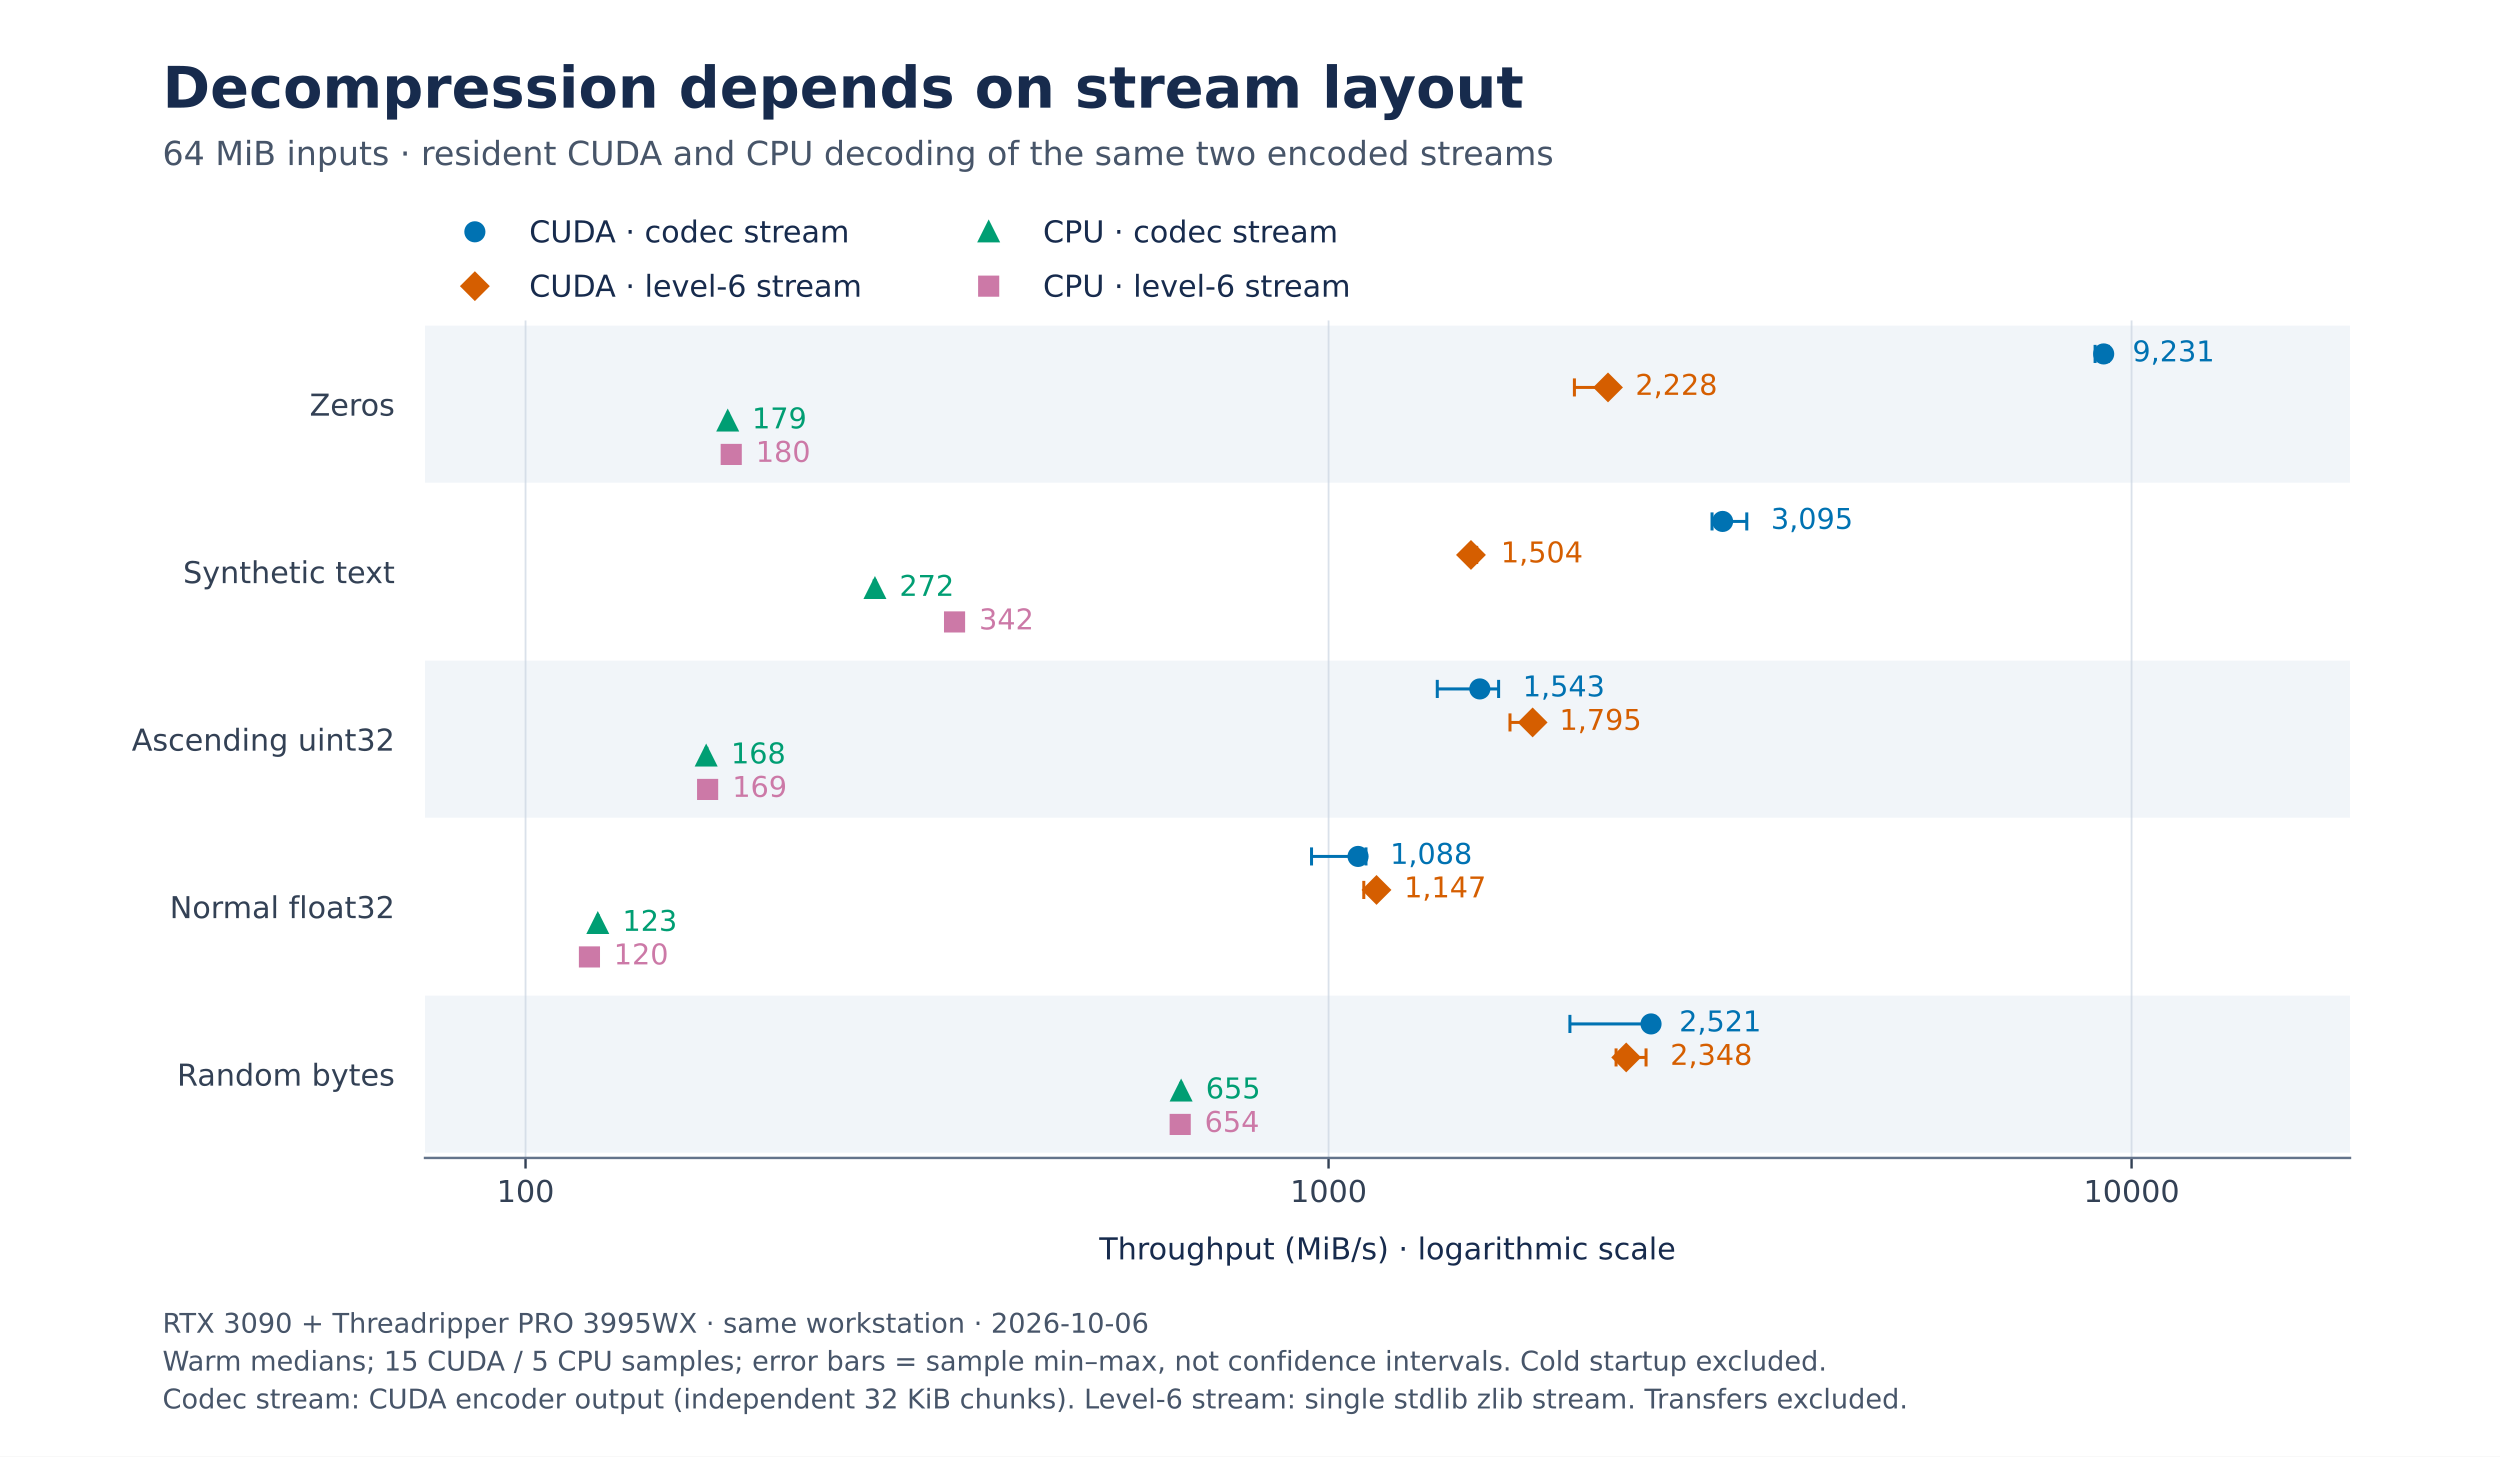
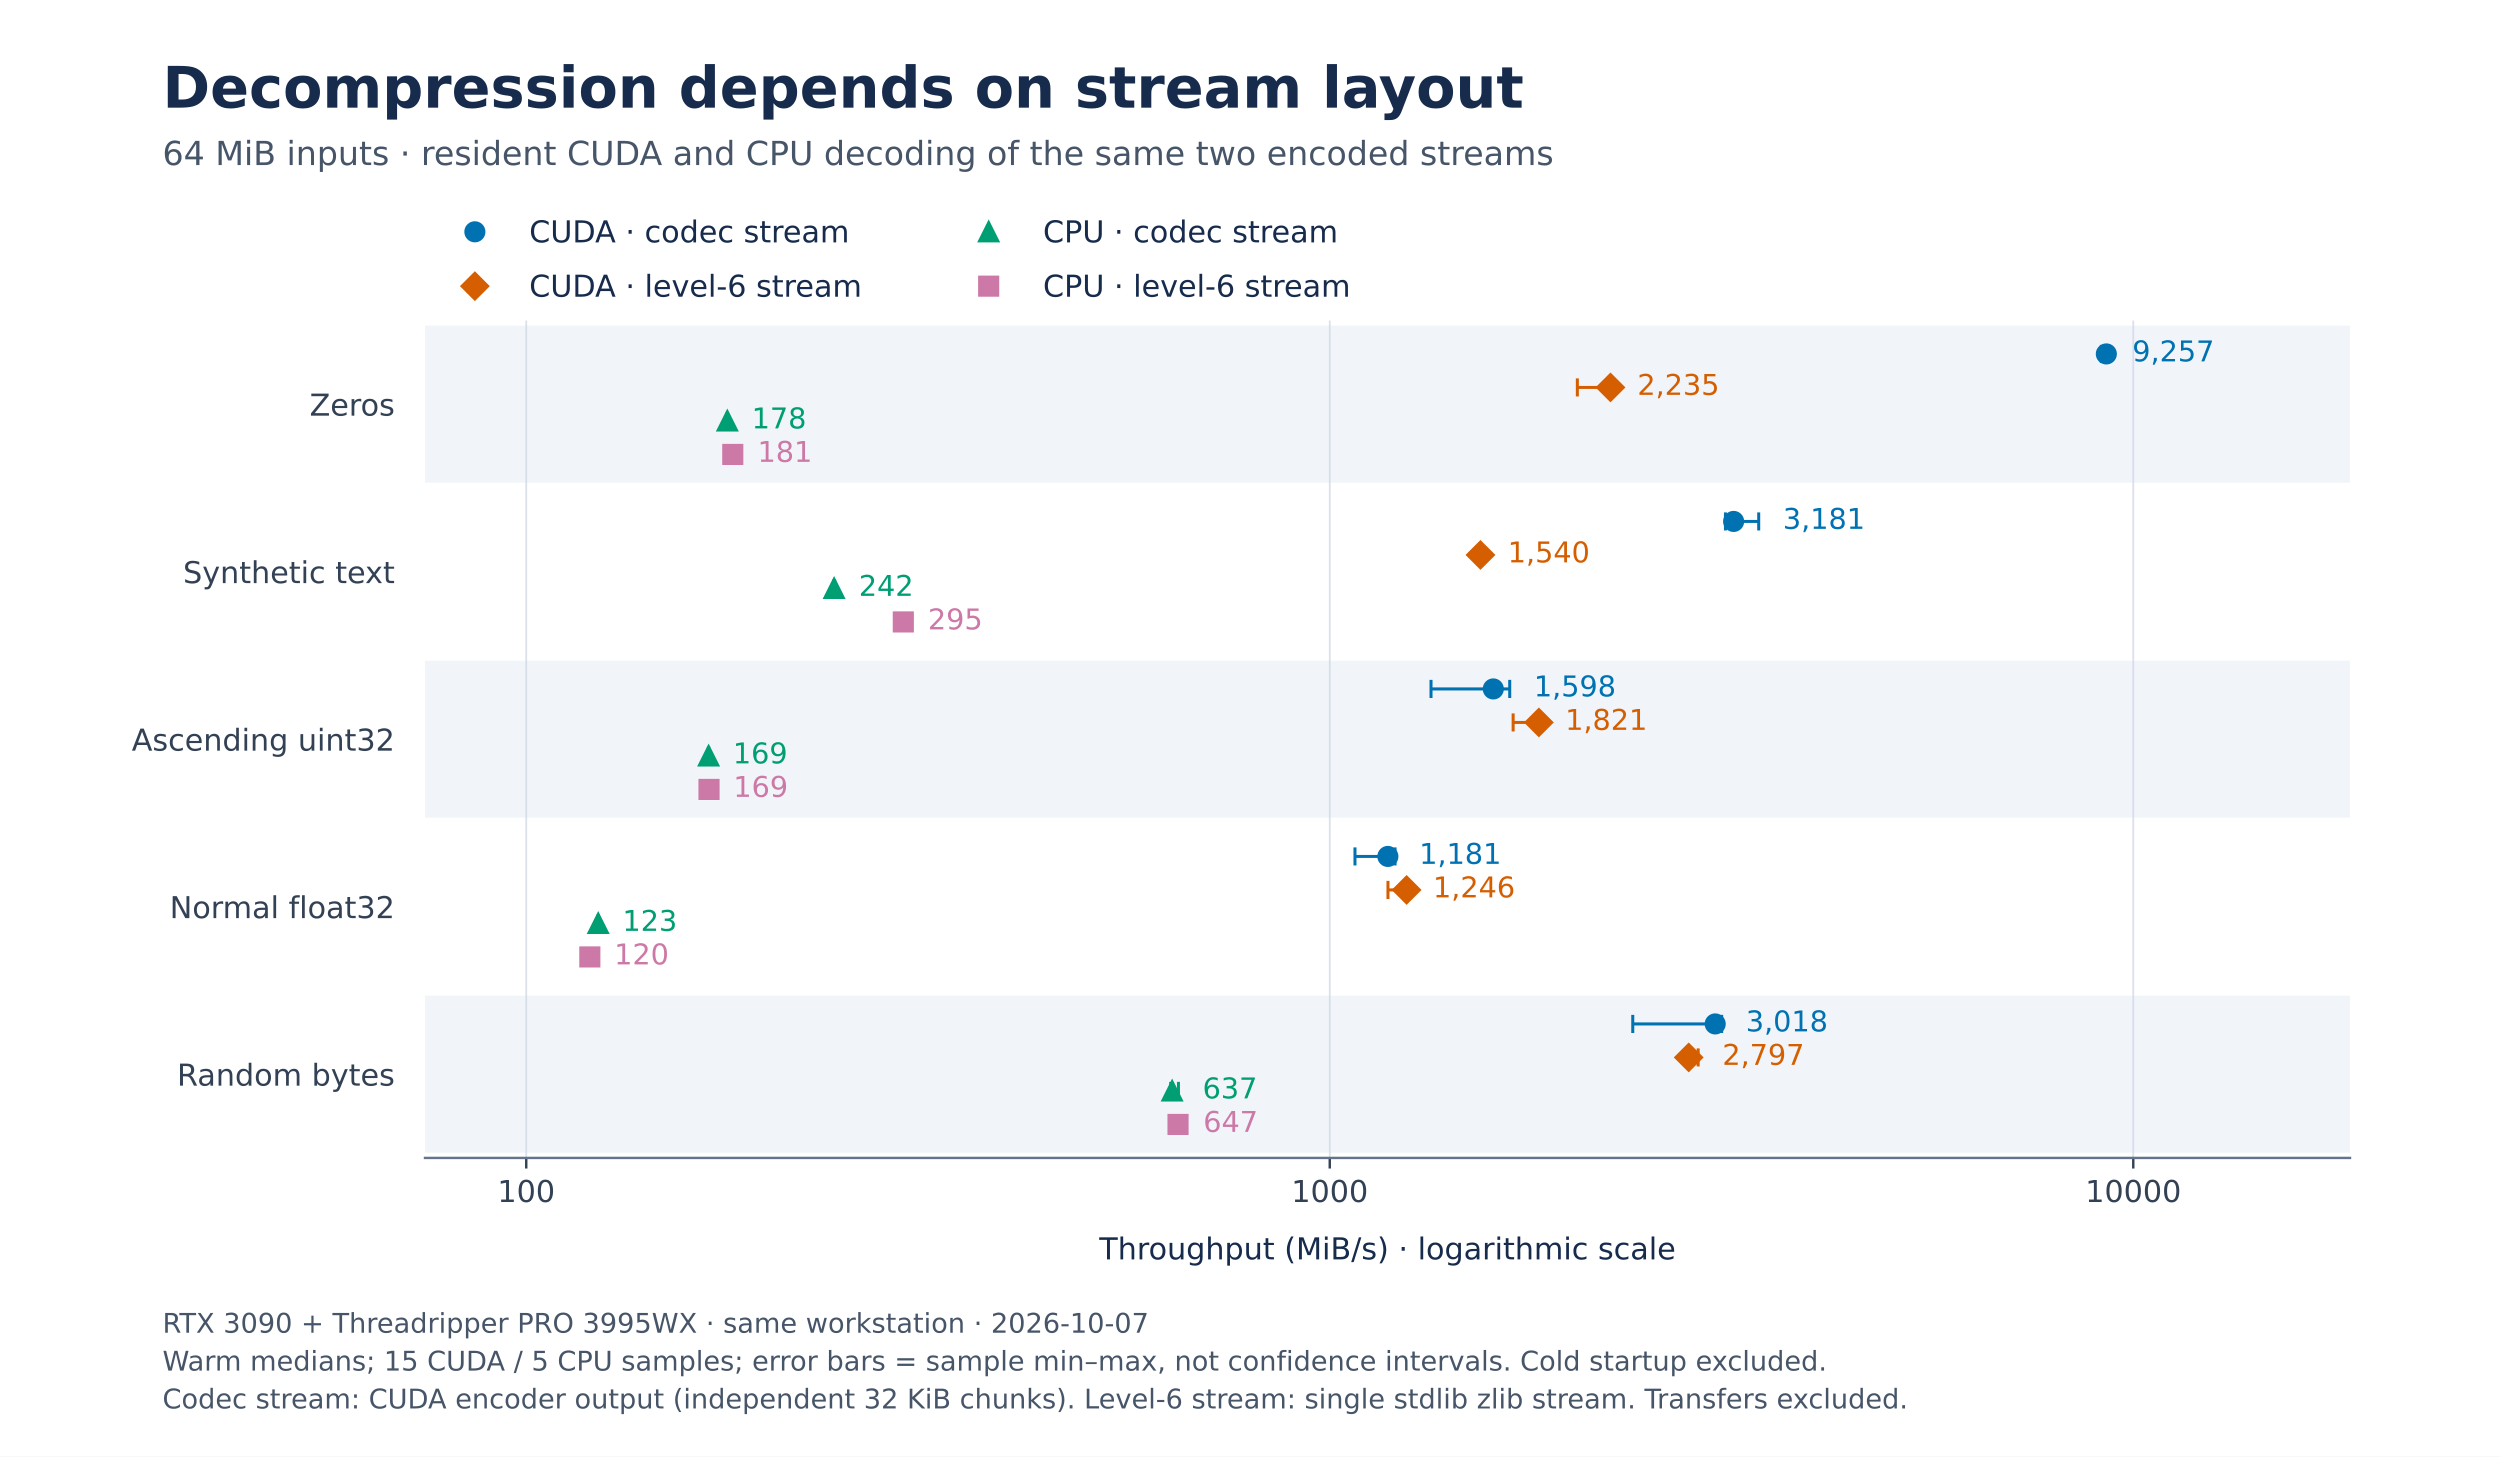
<svg xmlns="http://www.w3.org/2000/svg" xmlns:xlink="http://www.w3.org/1999/xlink" width="828pt" height="482.4pt" viewBox="0 0 828 482.4" version="1.1">
  <defs>
    <style type="text/css">*{stroke-linejoin: round; stroke-linecap: butt}</style>
  </defs>
  <g id="figure_1">
    <g id="patch_1">
      <path d="M 0 482.4 L 828 482.4 L 828 0 L 0 0 z " style="fill: #ffffff" />
    </g>
    <g id="axes_1">
      <g id="patch_2">
        <path d="M 140.76 383.508 L 778.32 383.508 L 778.32 106.128 L 140.76 106.128 z " style="fill: #ffffff" />
      </g>
      <g id="patch_3">
        <path d="M 140.76 108.347 L 778.32 108.347 L 778.32 159.385 L 140.76 159.385 z " clip-path="url(#p7696793b00)" style="fill: #f1f5f9; stroke: #f1f5f9; stroke-linejoin: miter" />
      </g>
      <g id="patch_4">
        <path d="M 140.76 219.299 L 778.32 219.299 L 778.32 270.337 L 140.76 270.337 z " clip-path="url(#p7696793b00)" style="fill: #f1f5f9; stroke: #f1f5f9; stroke-linejoin: miter" />
      </g>
      <g id="patch_5">
        <path d="M 140.76 330.251 L 778.32 330.251 L 778.32 381.289 L 140.76 381.289 z " clip-path="url(#p7696793b00)" style="fill: #f1f5f9; stroke: #f1f5f9; stroke-linejoin: miter" />
      </g>
      <g id="matplotlib.axis_1">
        <g id="xtick_1">
          <g id="line2d_1">
-             <path d="M 174.059 383.508 L 174.059 106.128 " clip-path="url(#p7696793b00)" style="fill: none; stroke: #cbd5e1; stroke-opacity: 0.7; stroke-width: 0.6; stroke-linecap: square" />
+             <path d="M 174.29 383.508 L 174.29 106.128 " clip-path="url(#p7696793b00)" style="fill: none; stroke: #cbd5e1; stroke-opacity: 0.7; stroke-width: 0.6; stroke-linecap: square" />
          </g>
          <g id="line2d_2">
            <defs>
              <path id="mdb11cd550d" d="M 0 0 L 0 3.5 " style="stroke: #334155; stroke-width: 0.8" />
            </defs>
            <g>
-               <use xlink:href="#mdb11cd550d" x="174.059" y="383.508" style="fill: #334155; stroke: #334155; stroke-width: 0.8" />
+               <use xlink:href="#mdb11cd550d" x="174.29" y="383.508" style="fill: #334155; stroke: #334155; stroke-width: 0.8" />
            </g>
          </g>
          <g id="text_1">
-             <text style="font-size: 10px; font-family: 'DejaVu Sans'; text-anchor: middle; fill: #334155" x="174.059" y="398.106" transform="rotate(-0 174.0594 398.1057)">100</text>
+             <text style="font-size: 10px; font-family: 'DejaVu Sans'; text-anchor: middle; fill: #334155" x="174.29" y="398.106" transform="rotate(-0 174.2905 398.1057)">100</text>
          </g>
        </g>
        <g id="xtick_2">
          <g id="line2d_3">
-             <path d="M 440.019 383.508 L 440.019 106.128 " clip-path="url(#p7696793b00)" style="fill: none; stroke: #cbd5e1; stroke-opacity: 0.7; stroke-width: 0.6; stroke-linecap: square" />
+             <path d="M 440.415 383.508 L 440.415 106.128 " clip-path="url(#p7696793b00)" style="fill: none; stroke: #cbd5e1; stroke-opacity: 0.7; stroke-width: 0.6; stroke-linecap: square" />
          </g>
          <g id="line2d_4">
            <g>
-               <use xlink:href="#mdb11cd550d" x="440.019" y="383.508" style="fill: #334155; stroke: #334155; stroke-width: 0.8" />
+               <use xlink:href="#mdb11cd550d" x="440.415" y="383.508" style="fill: #334155; stroke: #334155; stroke-width: 0.8" />
            </g>
          </g>
          <g id="text_2">
-             <text style="font-size: 10px; font-family: 'DejaVu Sans'; text-anchor: middle; fill: #334155" x="440.019" y="398.106" transform="rotate(-0 440.0189 398.1057)">1000</text>
+             <text style="font-size: 10px; font-family: 'DejaVu Sans'; text-anchor: middle; fill: #334155" x="440.415" y="398.106" transform="rotate(-0 440.4152 398.1057)">1000</text>
          </g>
        </g>
        <g id="xtick_3">
          <g id="line2d_5">
-             <path d="M 705.978 383.508 L 705.978 106.128 " clip-path="url(#p7696793b00)" style="fill: none; stroke: #cbd5e1; stroke-opacity: 0.7; stroke-width: 0.6; stroke-linecap: square" />
+             <path d="M 706.54 383.508 L 706.54 106.128 " clip-path="url(#p7696793b00)" style="fill: none; stroke: #cbd5e1; stroke-opacity: 0.7; stroke-width: 0.6; stroke-linecap: square" />
          </g>
          <g id="line2d_6">
            <g>
-               <use xlink:href="#mdb11cd550d" x="705.978" y="383.508" style="fill: #334155; stroke: #334155; stroke-width: 0.8" />
+               <use xlink:href="#mdb11cd550d" x="706.54" y="383.508" style="fill: #334155; stroke: #334155; stroke-width: 0.8" />
            </g>
          </g>
          <g id="text_3">
-             <text style="font-size: 10px; font-family: 'DejaVu Sans'; text-anchor: middle; fill: #334155" x="705.978" y="398.106" transform="rotate(-0 705.9784 398.1057)">10000</text>
+             <text style="font-size: 10px; font-family: 'DejaVu Sans'; text-anchor: middle; fill: #334155" x="706.54" y="398.106" transform="rotate(-0 706.5399 398.1057)">10000</text>
          </g>
        </g>
        <g id="text_4">
          <text style="font-size: 10px; font-family: 'DejaVu Sans'; text-anchor: middle; fill: #172b4d" x="459.54" y="417.106" transform="rotate(-0 459.54 417.1064)">Throughput (MiB/s) · logarithmic scale</text>
        </g>
      </g>
      <g id="matplotlib.axis_2">
        <g id="ytick_1">
          <g id="line2d_7" />
          <g id="text_5">
            <text style="font-size: 10px; font-family: 'DejaVu Sans'; text-anchor: end; fill: #334155" x="130.76" y="137.665" transform="rotate(-0 130.76 137.6648)">Zeros</text>
          </g>
        </g>
        <g id="ytick_2">
          <g id="line2d_8" />
          <g id="text_6">
            <text style="font-size: 10px; font-family: 'DejaVu Sans'; text-anchor: end; fill: #334155" x="130.76" y="193.141" transform="rotate(-0 130.76 193.1412)">Synthetic text</text>
          </g>
        </g>
        <g id="ytick_3">
          <g id="line2d_9" />
          <g id="text_7">
            <text style="font-size: 10px; font-family: 'DejaVu Sans'; text-anchor: end; fill: #334155" x="130.76" y="248.617" transform="rotate(-0 130.76 248.6172)">Ascending uint32</text>
          </g>
        </g>
        <g id="ytick_4">
          <g id="line2d_10" />
          <g id="text_8">
            <text style="font-size: 10px; font-family: 'DejaVu Sans'; text-anchor: end; fill: #334155" x="130.76" y="304.093" transform="rotate(-0 130.76 304.0932)">Normal float32</text>
          </g>
        </g>
        <g id="ytick_5">
          <g id="line2d_11" />
          <g id="text_9">
            <text style="font-size: 10px; font-family: 'DejaVu Sans'; text-anchor: end; fill: #334155" x="130.76" y="359.569" transform="rotate(-0 130.76 359.5692)">Random bytes</text>
          </g>
        </g>
      </g>
      <g id="patch_6">
        <path d="M 140.76 383.508 L 778.32 383.508 " style="fill: none; stroke: #64748b; stroke-width: 0.8; stroke-linejoin: miter; stroke-linecap: square" />
      </g>
      <g id="LineCollection_1">
-         <path d="M 693.895 117.223 L 698.258 117.223 " clip-path="url(#p7696793b00)" style="fill: none; stroke: #0072b2" />
+         <path d="M 695.964 117.223 L 698.208 117.223 " clip-path="url(#p7696793b00)" style="fill: none; stroke: #0072b2" />
      </g>
      <g id="line2d_12">
        <defs>
          <path id="m80cfbcdc09" d="M 0 3 L 0 -3 " style="stroke: #0072b2" />
        </defs>
        <g clip-path="url(#p7696793b00)">
-           <use xlink:href="#m80cfbcdc09" x="693.895" y="117.223" style="fill: #0072b2; stroke: #0072b2" />
+           <use xlink:href="#m80cfbcdc09" x="695.964" y="117.223" style="fill: #0072b2; stroke: #0072b2" />
        </g>
      </g>
      <g id="line2d_13">
        <g clip-path="url(#p7696793b00)">
-           <use xlink:href="#m80cfbcdc09" x="698.258" y="117.223" style="fill: #0072b2; stroke: #0072b2" />
+           <use xlink:href="#m80cfbcdc09" x="698.208" y="117.223" style="fill: #0072b2; stroke: #0072b2" />
        </g>
      </g>
      <g id="text_10">
-         <text style="font-size: 9.5px; font-family: 'DejaVu Sans'; text-anchor: start; fill: #0072b2" x="706.258" y="119.691" transform="rotate(-0 706.2582 119.691)">9,231</text>
+         <text style="font-size: 9.5px; font-family: 'DejaVu Sans'; text-anchor: start; fill: #0072b2" x="706.208" y="119.691" transform="rotate(-0 706.2085 119.691)">9,257</text>
      </g>
      <g id="LineCollection_2">
-         <path d="M 521.445 128.318 L 533.624 128.318 " clip-path="url(#p7696793b00)" style="fill: none; stroke: #d55e00" />
+         <path d="M 522.418 128.318 L 534.282 128.318 " clip-path="url(#p7696793b00)" style="fill: none; stroke: #d55e00" />
      </g>
      <g id="line2d_14">
        <defs>
          <path id="mbd5bac8d59" d="M 0 3 L 0 -3 " style="stroke: #d55e00" />
        </defs>
        <g clip-path="url(#p7696793b00)">
-           <use xlink:href="#mbd5bac8d59" x="521.445" y="128.318" style="fill: #d55e00; stroke: #d55e00" />
+           <use xlink:href="#mbd5bac8d59" x="522.418" y="128.318" style="fill: #d55e00; stroke: #d55e00" />
        </g>
      </g>
      <g id="line2d_15">
        <g clip-path="url(#p7696793b00)">
-           <use xlink:href="#mbd5bac8d59" x="533.624" y="128.318" style="fill: #d55e00; stroke: #d55e00" />
+           <use xlink:href="#mbd5bac8d59" x="534.282" y="128.318" style="fill: #d55e00; stroke: #d55e00" />
        </g>
      </g>
      <g id="text_11">
-         <text style="font-size: 9.5px; font-family: 'DejaVu Sans'; text-anchor: start; fill: #d55e00" x="541.624" y="130.786" transform="rotate(-0 541.6245 130.7862)">2,228</text>
+         <text style="font-size: 9.5px; font-family: 'DejaVu Sans'; text-anchor: start; fill: #d55e00" x="542.282" y="130.786" transform="rotate(-0 542.2821 130.7862)">2,235</text>
      </g>
      <g id="LineCollection_3">
-         <path d="M 240.971 139.414 L 241.075 139.414 " clip-path="url(#p7696793b00)" style="fill: none; stroke: #009e73" />
+         <path d="M 240.845 139.414 L 240.953 139.414 " clip-path="url(#p7696793b00)" style="fill: none; stroke: #009e73" />
      </g>
      <g id="line2d_16">
        <defs>
          <path id="md7ef5a2eea" d="M 0 3 L 0 -3 " style="stroke: #009e73" />
        </defs>
        <g clip-path="url(#p7696793b00)">
-           <use xlink:href="#md7ef5a2eea" x="240.971" y="139.414" style="fill: #009e73; stroke: #009e73" />
+           <use xlink:href="#md7ef5a2eea" x="240.845" y="139.414" style="fill: #009e73; stroke: #009e73" />
        </g>
      </g>
      <g id="line2d_17">
        <g clip-path="url(#p7696793b00)">
-           <use xlink:href="#md7ef5a2eea" x="241.075" y="139.414" style="fill: #009e73; stroke: #009e73" />
+           <use xlink:href="#md7ef5a2eea" x="240.953" y="139.414" style="fill: #009e73; stroke: #009e73" />
        </g>
      </g>
      <g id="text_12">
-         <text style="font-size: 9.5px; font-family: 'DejaVu Sans'; text-anchor: start; fill: #009e73" x="249.075" y="141.881" transform="rotate(-0 249.0749 141.8814)">179</text>
+         <text style="font-size: 9.5px; font-family: 'DejaVu Sans'; text-anchor: start; fill: #009e73" x="248.953" y="141.881" transform="rotate(-0 248.9529 141.8814)">178</text>
      </g>
      <g id="LineCollection_4">
-         <path d="M 242.048 150.509 L 242.33 150.509 " clip-path="url(#p7696793b00)" style="fill: none; stroke: #cc79a7" />
+         <path d="M 242.316 150.509 L 242.897 150.509 " clip-path="url(#p7696793b00)" style="fill: none; stroke: #cc79a7" />
      </g>
      <g id="line2d_18">
        <defs>
          <path id="me2fd30c0d4" d="M 0 3 L 0 -3 " style="stroke: #cc79a7" />
        </defs>
        <g clip-path="url(#p7696793b00)">
-           <use xlink:href="#me2fd30c0d4" x="242.048" y="150.509" style="fill: #cc79a7; stroke: #cc79a7" />
+           <use xlink:href="#me2fd30c0d4" x="242.316" y="150.509" style="fill: #cc79a7; stroke: #cc79a7" />
        </g>
      </g>
      <g id="line2d_19">
        <g clip-path="url(#p7696793b00)">
-           <use xlink:href="#me2fd30c0d4" x="242.33" y="150.509" style="fill: #cc79a7; stroke: #cc79a7" />
+           <use xlink:href="#me2fd30c0d4" x="242.897" y="150.509" style="fill: #cc79a7; stroke: #cc79a7" />
        </g>
      </g>
      <g id="text_13">
-         <text style="font-size: 9.5px; font-family: 'DejaVu Sans'; text-anchor: start; fill: #cc79a7" x="250.33" y="152.977" transform="rotate(-0 250.3302 152.9766)">180</text>
+         <text style="font-size: 9.5px; font-family: 'DejaVu Sans'; text-anchor: start; fill: #cc79a7" x="250.897" y="152.977" transform="rotate(-0 250.8974 152.9766)">181</text>
      </g>
      <g id="LineCollection_5">
-         <path d="M 567.027 172.699 L 578.532 172.699 " clip-path="url(#p7696793b00)" style="fill: none; stroke: #0072b2" />
+         <path d="M 571.469 172.699 L 582.483 172.699 " clip-path="url(#p7696793b00)" style="fill: none; stroke: #0072b2" />
      </g>
      <g id="line2d_20">
        <g clip-path="url(#p7696793b00)">
-           <use xlink:href="#m80cfbcdc09" x="567.027" y="172.699" style="fill: #0072b2; stroke: #0072b2" />
+           <use xlink:href="#m80cfbcdc09" x="571.469" y="172.699" style="fill: #0072b2; stroke: #0072b2" />
        </g>
      </g>
      <g id="line2d_21">
        <g clip-path="url(#p7696793b00)">
-           <use xlink:href="#m80cfbcdc09" x="578.532" y="172.699" style="fill: #0072b2; stroke: #0072b2" />
+           <use xlink:href="#m80cfbcdc09" x="582.483" y="172.699" style="fill: #0072b2; stroke: #0072b2" />
        </g>
      </g>
      <g id="text_14">
-         <text style="font-size: 9.5px; font-family: 'DejaVu Sans'; text-anchor: start; fill: #0072b2" x="586.532" y="175.167" transform="rotate(-0 586.5316 175.167)">3,095</text>
+         <text style="font-size: 9.5px; font-family: 'DejaVu Sans'; text-anchor: start; fill: #0072b2" x="590.483" y="175.167" transform="rotate(-0 590.4833 175.167)">3,181</text>
      </g>
      <g id="LineCollection_6">
-         <path d="M 486.151 183.794 L 489.081 183.794 " clip-path="url(#p7696793b00)" style="fill: none; stroke: #d55e00" />
+         <path d="M 489.331 183.794 L 491.361 183.794 " clip-path="url(#p7696793b00)" style="fill: none; stroke: #d55e00" />
      </g>
      <g id="line2d_22">
        <g clip-path="url(#p7696793b00)">
-           <use xlink:href="#mbd5bac8d59" x="486.151" y="183.794" style="fill: #d55e00; stroke: #d55e00" />
+           <use xlink:href="#mbd5bac8d59" x="489.331" y="183.794" style="fill: #d55e00; stroke: #d55e00" />
        </g>
      </g>
      <g id="line2d_23">
        <g clip-path="url(#p7696793b00)">
-           <use xlink:href="#mbd5bac8d59" x="489.081" y="183.794" style="fill: #d55e00; stroke: #d55e00" />
+           <use xlink:href="#mbd5bac8d59" x="491.361" y="183.794" style="fill: #d55e00; stroke: #d55e00" />
        </g>
      </g>
      <g id="text_15">
-         <text style="font-size: 9.5px; font-family: 'DejaVu Sans'; text-anchor: start; fill: #d55e00" x="497.081" y="186.262" transform="rotate(-0 497.0807 186.2622)">1,504</text>
+         <text style="font-size: 9.5px; font-family: 'DejaVu Sans'; text-anchor: start; fill: #d55e00" x="499.361" y="186.262" transform="rotate(-0 499.3611 186.2622)">1,540</text>
      </g>
      <g id="LineCollection_7">
-         <path d="M 289.524 194.89 L 289.884 194.89 " clip-path="url(#p7696793b00)" style="fill: none; stroke: #009e73" />
+         <path d="M 276.104 194.89 L 276.436 194.89 " clip-path="url(#p7696793b00)" style="fill: none; stroke: #009e73" />
      </g>
      <g id="line2d_24">
        <g clip-path="url(#p7696793b00)">
-           <use xlink:href="#md7ef5a2eea" x="289.524" y="194.89" style="fill: #009e73; stroke: #009e73" />
+           <use xlink:href="#md7ef5a2eea" x="276.104" y="194.89" style="fill: #009e73; stroke: #009e73" />
        </g>
      </g>
      <g id="line2d_25">
        <g clip-path="url(#p7696793b00)">
-           <use xlink:href="#md7ef5a2eea" x="289.884" y="194.89" style="fill: #009e73; stroke: #009e73" />
+           <use xlink:href="#md7ef5a2eea" x="276.436" y="194.89" style="fill: #009e73; stroke: #009e73" />
        </g>
      </g>
      <g id="text_16">
-         <text style="font-size: 9.5px; font-family: 'DejaVu Sans'; text-anchor: start; fill: #009e73" x="297.884" y="197.357" transform="rotate(-0 297.8843 197.3574)">272</text>
+         <text style="font-size: 9.5px; font-family: 'DejaVu Sans'; text-anchor: start; fill: #009e73" x="284.436" y="197.357" transform="rotate(-0 284.4363 197.3574)">242</text>
      </g>
      <g id="LineCollection_8">
-         <path d="M 315.996 205.985 L 316.265 205.985 " clip-path="url(#p7696793b00)" style="fill: none; stroke: #cc79a7" />
+         <path d="M 299.044 205.985 L 299.319 205.985 " clip-path="url(#p7696793b00)" style="fill: none; stroke: #cc79a7" />
      </g>
      <g id="line2d_26">
        <g clip-path="url(#p7696793b00)">
-           <use xlink:href="#me2fd30c0d4" x="315.996" y="205.985" style="fill: #cc79a7; stroke: #cc79a7" />
+           <use xlink:href="#me2fd30c0d4" x="299.044" y="205.985" style="fill: #cc79a7; stroke: #cc79a7" />
        </g>
      </g>
      <g id="line2d_27">
        <g clip-path="url(#p7696793b00)">
-           <use xlink:href="#me2fd30c0d4" x="316.265" y="205.985" style="fill: #cc79a7; stroke: #cc79a7" />
+           <use xlink:href="#me2fd30c0d4" x="299.319" y="205.985" style="fill: #cc79a7; stroke: #cc79a7" />
        </g>
      </g>
      <g id="text_17">
-         <text style="font-size: 9.5px; font-family: 'DejaVu Sans'; text-anchor: start; fill: #cc79a7" x="324.265" y="208.453" transform="rotate(-0 324.2652 208.4526)">342</text>
+         <text style="font-size: 9.5px; font-family: 'DejaVu Sans'; text-anchor: start; fill: #cc79a7" x="307.319" y="208.453" transform="rotate(-0 307.3189 208.4526)">295</text>
      </g>
      <g id="LineCollection_9">
-         <path d="M 476.03 228.175 L 496.338 228.175 " clip-path="url(#p7696793b00)" style="fill: none; stroke: #0072b2" />
+         <path d="M 473.954 228.175 L 500.017 228.175 " clip-path="url(#p7696793b00)" style="fill: none; stroke: #0072b2" />
      </g>
      <g id="line2d_28">
        <g clip-path="url(#p7696793b00)">
-           <use xlink:href="#m80cfbcdc09" x="476.03" y="228.175" style="fill: #0072b2; stroke: #0072b2" />
+           <use xlink:href="#m80cfbcdc09" x="473.954" y="228.175" style="fill: #0072b2; stroke: #0072b2" />
        </g>
      </g>
      <g id="line2d_29">
        <g clip-path="url(#p7696793b00)">
-           <use xlink:href="#m80cfbcdc09" x="496.338" y="228.175" style="fill: #0072b2; stroke: #0072b2" />
+           <use xlink:href="#m80cfbcdc09" x="500.017" y="228.175" style="fill: #0072b2; stroke: #0072b2" />
        </g>
      </g>
      <g id="text_18">
-         <text style="font-size: 9.5px; font-family: 'DejaVu Sans'; text-anchor: start; fill: #0072b2" x="504.338" y="230.643" transform="rotate(-0 504.3382 230.643)">1,543</text>
+         <text style="font-size: 9.5px; font-family: 'DejaVu Sans'; text-anchor: start; fill: #0072b2" x="508.017" y="230.643" transform="rotate(-0 508.0171 230.643)">1,598</text>
      </g>
      <g id="LineCollection_10">
-         <path d="M 500.108 239.27 L 508.5 239.27 " clip-path="url(#p7696793b00)" style="fill: none; stroke: #d55e00" />
+         <path d="M 501.15 239.27 L 510.381 239.27 " clip-path="url(#p7696793b00)" style="fill: none; stroke: #d55e00" />
      </g>
      <g id="line2d_30">
        <g clip-path="url(#p7696793b00)">
-           <use xlink:href="#mbd5bac8d59" x="500.108" y="239.27" style="fill: #d55e00; stroke: #d55e00" />
+           <use xlink:href="#mbd5bac8d59" x="501.15" y="239.27" style="fill: #d55e00; stroke: #d55e00" />
        </g>
      </g>
      <g id="line2d_31">
        <g clip-path="url(#p7696793b00)">
-           <use xlink:href="#mbd5bac8d59" x="508.5" y="239.27" style="fill: #d55e00; stroke: #d55e00" />
+           <use xlink:href="#mbd5bac8d59" x="510.381" y="239.27" style="fill: #d55e00; stroke: #d55e00" />
        </g>
      </g>
      <g id="text_19">
-         <text style="font-size: 9.5px; font-family: 'DejaVu Sans'; text-anchor: start; fill: #d55e00" x="516.5" y="241.738" transform="rotate(-0 516.5002 241.7382)">1,795</text>
+         <text style="font-size: 9.5px; font-family: 'DejaVu Sans'; text-anchor: start; fill: #d55e00" x="518.381" y="241.738" transform="rotate(-0 518.3809 241.7382)">1,821</text>
      </g>
      <g id="LineCollection_11">
-         <path d="M 233.841 250.366 L 234.105 250.366 " clip-path="url(#p7696793b00)" style="fill: none; stroke: #009e73" />
+         <path d="M 234.611 250.366 L 234.727 250.366 " clip-path="url(#p7696793b00)" style="fill: none; stroke: #009e73" />
      </g>
      <g id="line2d_32">
        <g clip-path="url(#p7696793b00)">
-           <use xlink:href="#md7ef5a2eea" x="233.841" y="250.366" style="fill: #009e73; stroke: #009e73" />
+           <use xlink:href="#md7ef5a2eea" x="234.611" y="250.366" style="fill: #009e73; stroke: #009e73" />
        </g>
      </g>
      <g id="line2d_33">
        <g clip-path="url(#p7696793b00)">
-           <use xlink:href="#md7ef5a2eea" x="234.105" y="250.366" style="fill: #009e73; stroke: #009e73" />
+           <use xlink:href="#md7ef5a2eea" x="234.727" y="250.366" style="fill: #009e73; stroke: #009e73" />
        </g>
      </g>
      <g id="text_20">
-         <text style="font-size: 9.5px; font-family: 'DejaVu Sans'; text-anchor: start; fill: #009e73" x="242.105" y="252.833" transform="rotate(-0 242.1047 252.8334)">168</text>
+         <text style="font-size: 9.5px; font-family: 'DejaVu Sans'; text-anchor: start; fill: #009e73" x="242.727" y="252.833" transform="rotate(-0 242.7268 252.8334)">169</text>
      </g>
      <g id="LineCollection_12">
-         <path d="M 234.119 261.461 L 234.538 261.461 " clip-path="url(#p7696793b00)" style="fill: none; stroke: #cc79a7" />
+         <path d="M 234.661 261.461 L 234.881 261.461 " clip-path="url(#p7696793b00)" style="fill: none; stroke: #cc79a7" />
      </g>
      <g id="line2d_34">
        <g clip-path="url(#p7696793b00)">
-           <use xlink:href="#me2fd30c0d4" x="234.119" y="261.461" style="fill: #cc79a7; stroke: #cc79a7" />
+           <use xlink:href="#me2fd30c0d4" x="234.661" y="261.461" style="fill: #cc79a7; stroke: #cc79a7" />
        </g>
      </g>
      <g id="line2d_35">
        <g clip-path="url(#p7696793b00)">
-           <use xlink:href="#me2fd30c0d4" x="234.538" y="261.461" style="fill: #cc79a7; stroke: #cc79a7" />
+           <use xlink:href="#me2fd30c0d4" x="234.881" y="261.461" style="fill: #cc79a7; stroke: #cc79a7" />
        </g>
      </g>
      <g id="text_21">
-         <text style="font-size: 9.5px; font-family: 'DejaVu Sans'; text-anchor: start; fill: #cc79a7" x="242.538" y="263.929" transform="rotate(-0 242.5378 263.9286)">169</text>
+         <text style="font-size: 9.5px; font-family: 'DejaVu Sans'; text-anchor: start; fill: #cc79a7" x="242.881" y="263.929" transform="rotate(-0 242.8805 263.9286)">169</text>
      </g>
      <g id="LineCollection_13">
-         <path d="M 434.378 283.651 L 452.412 283.651 " clip-path="url(#p7696793b00)" style="fill: none; stroke: #0072b2" />
+         <path d="M 448.766 283.651 L 462.044 283.651 " clip-path="url(#p7696793b00)" style="fill: none; stroke: #0072b2" />
      </g>
      <g id="line2d_36">
        <g clip-path="url(#p7696793b00)">
-           <use xlink:href="#m80cfbcdc09" x="434.378" y="283.651" style="fill: #0072b2; stroke: #0072b2" />
+           <use xlink:href="#m80cfbcdc09" x="448.766" y="283.651" style="fill: #0072b2; stroke: #0072b2" />
        </g>
      </g>
      <g id="line2d_37">
        <g clip-path="url(#p7696793b00)">
-           <use xlink:href="#m80cfbcdc09" x="452.412" y="283.651" style="fill: #0072b2; stroke: #0072b2" />
+           <use xlink:href="#m80cfbcdc09" x="462.044" y="283.651" style="fill: #0072b2; stroke: #0072b2" />
        </g>
      </g>
      <g id="text_22">
-         <text style="font-size: 9.5px; font-family: 'DejaVu Sans'; text-anchor: start; fill: #0072b2" x="460.412" y="286.119" transform="rotate(-0 460.4116 286.119)">1,088</text>
+         <text style="font-size: 9.5px; font-family: 'DejaVu Sans'; text-anchor: start; fill: #0072b2" x="470.044" y="286.119" transform="rotate(-0 470.0439 286.119)">1,181</text>
      </g>
      <g id="LineCollection_14">
-         <path d="M 451.687 294.746 L 457.044 294.746 " clip-path="url(#p7696793b00)" style="fill: none; stroke: #d55e00" />
+         <path d="M 459.691 294.746 L 466.605 294.746 " clip-path="url(#p7696793b00)" style="fill: none; stroke: #d55e00" />
      </g>
      <g id="line2d_38">
        <g clip-path="url(#p7696793b00)">
-           <use xlink:href="#mbd5bac8d59" x="451.687" y="294.746" style="fill: #d55e00; stroke: #d55e00" />
+           <use xlink:href="#mbd5bac8d59" x="459.691" y="294.746" style="fill: #d55e00; stroke: #d55e00" />
        </g>
      </g>
      <g id="line2d_39">
        <g clip-path="url(#p7696793b00)">
-           <use xlink:href="#mbd5bac8d59" x="457.044" y="294.746" style="fill: #d55e00; stroke: #d55e00" />
+           <use xlink:href="#mbd5bac8d59" x="466.605" y="294.746" style="fill: #d55e00; stroke: #d55e00" />
        </g>
      </g>
      <g id="text_23">
-         <text style="font-size: 9.5px; font-family: 'DejaVu Sans'; text-anchor: start; fill: #d55e00" x="465.044" y="297.214" transform="rotate(-0 465.0436 297.2142)">1,147</text>
+         <text style="font-size: 9.5px; font-family: 'DejaVu Sans'; text-anchor: start; fill: #d55e00" x="474.605" y="297.214" transform="rotate(-0 474.6047 297.2142)">1,246</text>
      </g>
      <g id="LineCollection_15">
-         <path d="M 197.879 305.842 L 198.159 305.842 " clip-path="url(#p7696793b00)" style="fill: none; stroke: #009e73" />
+         <path d="M 198.116 305.842 L 198.156 305.842 " clip-path="url(#p7696793b00)" style="fill: none; stroke: #009e73" />
      </g>
      <g id="line2d_40">
        <g clip-path="url(#p7696793b00)">
-           <use xlink:href="#md7ef5a2eea" x="197.879" y="305.842" style="fill: #009e73; stroke: #009e73" />
+           <use xlink:href="#md7ef5a2eea" x="198.116" y="305.842" style="fill: #009e73; stroke: #009e73" />
        </g>
      </g>
      <g id="line2d_41">
        <g clip-path="url(#p7696793b00)">
-           <use xlink:href="#md7ef5a2eea" x="198.159" y="305.842" style="fill: #009e73; stroke: #009e73" />
+           <use xlink:href="#md7ef5a2eea" x="198.156" y="305.842" style="fill: #009e73; stroke: #009e73" />
        </g>
      </g>
      <g id="text_24">
-         <text style="font-size: 9.5px; font-family: 'DejaVu Sans'; text-anchor: start; fill: #009e73" x="206.159" y="308.309" transform="rotate(-0 206.1592 308.3094)">123</text>
+         <text style="font-size: 9.5px; font-family: 'DejaVu Sans'; text-anchor: start; fill: #009e73" x="206.156" y="308.309" transform="rotate(-0 206.1557 308.3094)">123</text>
      </g>
      <g id="LineCollection_16">
-         <path d="M 195.048 316.937 L 195.279 316.937 " clip-path="url(#p7696793b00)" style="fill: none; stroke: #cc79a7" />
+         <path d="M 195.081 316.937 L 195.411 316.937 " clip-path="url(#p7696793b00)" style="fill: none; stroke: #cc79a7" />
      </g>
      <g id="line2d_42">
        <g clip-path="url(#p7696793b00)">
-           <use xlink:href="#me2fd30c0d4" x="195.048" y="316.937" style="fill: #cc79a7; stroke: #cc79a7" />
+           <use xlink:href="#me2fd30c0d4" x="195.081" y="316.937" style="fill: #cc79a7; stroke: #cc79a7" />
        </g>
      </g>
      <g id="line2d_43">
        <g clip-path="url(#p7696793b00)">
-           <use xlink:href="#me2fd30c0d4" x="195.279" y="316.937" style="fill: #cc79a7; stroke: #cc79a7" />
+           <use xlink:href="#me2fd30c0d4" x="195.411" y="316.937" style="fill: #cc79a7; stroke: #cc79a7" />
        </g>
      </g>
      <g id="text_25">
-         <text style="font-size: 9.5px; font-family: 'DejaVu Sans'; text-anchor: start; fill: #cc79a7" x="203.279" y="319.405" transform="rotate(-0 203.2786 319.4046)">120</text>
+         <text style="font-size: 9.5px; font-family: 'DejaVu Sans'; text-anchor: start; fill: #cc79a7" x="203.411" y="319.405" transform="rotate(-0 203.4112 319.4046)">120</text>
      </g>
      <g id="LineCollection_17">
-         <path d="M 519.953 339.127 L 548.132 339.127 " clip-path="url(#p7696793b00)" style="fill: none; stroke: #0072b2" />
+         <path d="M 540.771 339.127 L 570.214 339.127 " clip-path="url(#p7696793b00)" style="fill: none; stroke: #0072b2" />
      </g>
      <g id="line2d_44">
        <g clip-path="url(#p7696793b00)">
-           <use xlink:href="#m80cfbcdc09" x="519.953" y="339.127" style="fill: #0072b2; stroke: #0072b2" />
+           <use xlink:href="#m80cfbcdc09" x="540.771" y="339.127" style="fill: #0072b2; stroke: #0072b2" />
        </g>
      </g>
      <g id="line2d_45">
        <g clip-path="url(#p7696793b00)">
-           <use xlink:href="#m80cfbcdc09" x="548.132" y="339.127" style="fill: #0072b2; stroke: #0072b2" />
+           <use xlink:href="#m80cfbcdc09" x="570.214" y="339.127" style="fill: #0072b2; stroke: #0072b2" />
        </g>
      </g>
      <g id="text_26">
-         <text style="font-size: 9.5px; font-family: 'DejaVu Sans'; text-anchor: start; fill: #0072b2" x="556.132" y="341.595" transform="rotate(-0 556.1315 341.595)">2,521</text>
+         <text style="font-size: 9.5px; font-family: 'DejaVu Sans'; text-anchor: start; fill: #0072b2" x="578.214" y="341.595" transform="rotate(-0 578.2137 341.595)">3,018</text>
      </g>
      <g id="LineCollection_18">
-         <path d="M 535.243 350.222 L 545.172 350.222 " clip-path="url(#p7696793b00)" style="fill: none; stroke: #d55e00" />
+         <path d="M 558.502 350.222 L 562.433 350.222 " clip-path="url(#p7696793b00)" style="fill: none; stroke: #d55e00" />
      </g>
      <g id="line2d_46">
        <g clip-path="url(#p7696793b00)">
-           <use xlink:href="#mbd5bac8d59" x="535.243" y="350.222" style="fill: #d55e00; stroke: #d55e00" />
+           <use xlink:href="#mbd5bac8d59" x="558.502" y="350.222" style="fill: #d55e00; stroke: #d55e00" />
        </g>
      </g>
      <g id="line2d_47">
        <g clip-path="url(#p7696793b00)">
-           <use xlink:href="#mbd5bac8d59" x="545.172" y="350.222" style="fill: #d55e00; stroke: #d55e00" />
+           <use xlink:href="#mbd5bac8d59" x="562.433" y="350.222" style="fill: #d55e00; stroke: #d55e00" />
        </g>
      </g>
      <g id="text_27">
-         <text style="font-size: 9.5px; font-family: 'DejaVu Sans'; text-anchor: start; fill: #d55e00" x="553.172" y="352.69" transform="rotate(-0 553.1723 352.6902)">2,348</text>
+         <text style="font-size: 9.5px; font-family: 'DejaVu Sans'; text-anchor: start; fill: #d55e00" x="570.433" y="352.69" transform="rotate(-0 570.4331 352.6902)">2,797</text>
      </g>
      <g id="LineCollection_19">
-         <path d="M 391.069 361.318 L 391.351 361.318 " clip-path="url(#p7696793b00)" style="fill: none; stroke: #009e73" />
+         <path d="M 387.725 361.318 L 390.302 361.318 " clip-path="url(#p7696793b00)" style="fill: none; stroke: #009e73" />
      </g>
      <g id="line2d_48">
        <g clip-path="url(#p7696793b00)">
-           <use xlink:href="#md7ef5a2eea" x="391.069" y="361.318" style="fill: #009e73; stroke: #009e73" />
+           <use xlink:href="#md7ef5a2eea" x="387.725" y="361.318" style="fill: #009e73; stroke: #009e73" />
        </g>
      </g>
      <g id="line2d_49">
        <g clip-path="url(#p7696793b00)">
-           <use xlink:href="#md7ef5a2eea" x="391.351" y="361.318" style="fill: #009e73; stroke: #009e73" />
+           <use xlink:href="#md7ef5a2eea" x="390.302" y="361.318" style="fill: #009e73; stroke: #009e73" />
        </g>
      </g>
      <g id="text_28">
-         <text style="font-size: 9.5px; font-family: 'DejaVu Sans'; text-anchor: start; fill: #009e73" x="399.351" y="363.785" transform="rotate(-0 399.3506 363.7854)">655</text>
+         <text style="font-size: 9.5px; font-family: 'DejaVu Sans'; text-anchor: start; fill: #009e73" x="398.302" y="363.785" transform="rotate(-0 398.3019 363.7854)">637</text>
      </g>
      <g id="LineCollection_20">
-         <path d="M 390.689 372.413 L 390.972 372.413 " clip-path="url(#p7696793b00)" style="fill: none; stroke: #cc79a7" />
+         <path d="M 390.002 372.413 L 390.515 372.413 " clip-path="url(#p7696793b00)" style="fill: none; stroke: #cc79a7" />
      </g>
      <g id="line2d_50">
        <g clip-path="url(#p7696793b00)">
-           <use xlink:href="#me2fd30c0d4" x="390.689" y="372.413" style="fill: #cc79a7; stroke: #cc79a7" />
+           <use xlink:href="#me2fd30c0d4" x="390.002" y="372.413" style="fill: #cc79a7; stroke: #cc79a7" />
        </g>
      </g>
      <g id="line2d_51">
        <g clip-path="url(#p7696793b00)">
-           <use xlink:href="#me2fd30c0d4" x="390.972" y="372.413" style="fill: #cc79a7; stroke: #cc79a7" />
+           <use xlink:href="#me2fd30c0d4" x="390.515" y="372.413" style="fill: #cc79a7; stroke: #cc79a7" />
        </g>
      </g>
      <g id="text_29">
-         <text style="font-size: 9.5px; font-family: 'DejaVu Sans'; text-anchor: start; fill: #cc79a7" x="398.972" y="374.881" transform="rotate(-0 398.9716 374.8806)">654</text>
+         <text style="font-size: 9.5px; font-family: 'DejaVu Sans'; text-anchor: start; fill: #cc79a7" x="398.515" y="374.881" transform="rotate(-0 398.5152 374.8806)">647</text>
      </g>
      <g id="line2d_52">
        <defs>
          <path id="m6a9151dbd4" d="M 0 3 C 0.796 3 1.559 2.684 2.121 2.121 C 2.684 1.559 3 0.796 3 0 C 3 -0.796 2.684 -1.559 2.121 -2.121 C 1.559 -2.684 0.796 -3 0 -3 C -0.796 -3 -1.559 -2.684 -2.121 -2.121 C -2.684 -1.559 -3 -0.796 -3 0 C -3 0.796 -2.684 1.559 -2.121 2.121 C -1.559 2.684 -0.796 3 0 3 z " style="stroke: #0072b2" />
        </defs>
        <g clip-path="url(#p7696793b00)">
-           <use xlink:href="#m6a9151dbd4" x="696.738" y="117.223" style="fill: #0072b2; stroke: #0072b2" />
+           <use xlink:href="#m6a9151dbd4" x="697.617" y="117.223" style="fill: #0072b2; stroke: #0072b2" />
        </g>
      </g>
      <g id="line2d_53">
        <defs>
          <path id="m3d64915b96" d="M -0 4.243 L 4.243 0 L 0 -4.243 L -4.243 -0 z " style="stroke: #d55e00; stroke-linejoin: miter" />
        </defs>
        <g clip-path="url(#p7696793b00)">
-           <use xlink:href="#m3d64915b96" x="532.572" y="128.318" style="fill: #d55e00; stroke: #d55e00; stroke-linejoin: miter" />
+           <use xlink:href="#m3d64915b96" x="533.391" y="128.318" style="fill: #d55e00; stroke: #d55e00; stroke-linejoin: miter" />
        </g>
      </g>
      <g id="line2d_54">
        <defs>
          <path id="m1300670b77" d="M 0 -3 L -3 3 L 3 3 z " style="stroke: #009e73; stroke-linejoin: miter" />
        </defs>
        <g clip-path="url(#p7696793b00)">
-           <use xlink:href="#m1300670b77" x="241.015" y="139.414" style="fill: #009e73; stroke: #009e73; stroke-linejoin: miter" />
+           <use xlink:href="#m1300670b77" x="240.888" y="139.414" style="fill: #009e73; stroke: #009e73; stroke-linejoin: miter" />
        </g>
      </g>
      <g id="line2d_55">
        <defs>
          <path id="m1e8510a4ea" d="M -3 3 L 3 3 L 3 -3 L -3 -3 z " style="stroke: #cc79a7; stroke-linejoin: miter" />
        </defs>
        <g clip-path="url(#p7696793b00)">
-           <use xlink:href="#m1e8510a4ea" x="242.184" y="150.509" style="fill: #cc79a7; stroke: #cc79a7; stroke-linejoin: miter" />
+           <use xlink:href="#m1e8510a4ea" x="242.699" y="150.509" style="fill: #cc79a7; stroke: #cc79a7; stroke-linejoin: miter" />
        </g>
      </g>
      <g id="line2d_56">
        <g clip-path="url(#p7696793b00)">
-           <use xlink:href="#m6a9151dbd4" x="570.524" y="172.699" style="fill: #0072b2; stroke: #0072b2" />
+           <use xlink:href="#m6a9151dbd4" x="574.175" y="172.699" style="fill: #0072b2; stroke: #0072b2" />
        </g>
      </g>
      <g id="line2d_57">
        <g clip-path="url(#p7696793b00)">
-           <use xlink:href="#m3d64915b96" x="487.182" y="183.794" style="fill: #d55e00; stroke: #d55e00; stroke-linejoin: miter" />
+           <use xlink:href="#m3d64915b96" x="490.328" y="183.794" style="fill: #d55e00; stroke: #d55e00; stroke-linejoin: miter" />
        </g>
      </g>
      <g id="line2d_58">
        <g clip-path="url(#p7696793b00)">
-           <use xlink:href="#m1300670b77" x="289.78" y="194.89" style="fill: #009e73; stroke: #009e73; stroke-linejoin: miter" />
+           <use xlink:href="#m1300670b77" x="276.256" y="194.89" style="fill: #009e73; stroke: #009e73; stroke-linejoin: miter" />
        </g>
      </g>
      <g id="line2d_59">
        <g clip-path="url(#p7696793b00)">
-           <use xlink:href="#m1e8510a4ea" x="316.148" y="205.985" style="fill: #cc79a7; stroke: #cc79a7; stroke-linejoin: miter" />
+           <use xlink:href="#m1e8510a4ea" x="299.176" y="205.985" style="fill: #cc79a7; stroke: #cc79a7; stroke-linejoin: miter" />
        </g>
      </g>
      <g id="line2d_60">
        <g clip-path="url(#p7696793b00)">
-           <use xlink:href="#m6a9151dbd4" x="490.116" y="228.175" style="fill: #0072b2; stroke: #0072b2" />
+           <use xlink:href="#m6a9151dbd4" x="494.577" y="228.175" style="fill: #0072b2; stroke: #0072b2" />
        </g>
      </g>
      <g id="line2d_61">
        <g clip-path="url(#p7696793b00)">
-           <use xlink:href="#m3d64915b96" x="507.604" y="239.27" style="fill: #d55e00; stroke: #d55e00; stroke-linejoin: miter" />
+           <use xlink:href="#m3d64915b96" x="509.671" y="239.27" style="fill: #d55e00; stroke: #d55e00; stroke-linejoin: miter" />
        </g>
      </g>
      <g id="line2d_62">
        <g clip-path="url(#p7696793b00)">
-           <use xlink:href="#m1300670b77" x="233.885" y="250.366" style="fill: #009e73; stroke: #009e73; stroke-linejoin: miter" />
+           <use xlink:href="#m1300670b77" x="234.693" y="250.366" style="fill: #009e73; stroke: #009e73; stroke-linejoin: miter" />
        </g>
      </g>
      <g id="line2d_63">
        <g clip-path="url(#p7696793b00)">
-           <use xlink:href="#m1e8510a4ea" x="234.365" y="261.461" style="fill: #cc79a7; stroke: #cc79a7; stroke-linejoin: miter" />
+           <use xlink:href="#m1e8510a4ea" x="234.827" y="261.461" style="fill: #cc79a7; stroke: #cc79a7; stroke-linejoin: miter" />
        </g>
      </g>
      <g id="line2d_64">
        <g clip-path="url(#p7696793b00)">
-           <use xlink:href="#m6a9151dbd4" x="449.789" y="283.651" style="fill: #0072b2; stroke: #0072b2" />
+           <use xlink:href="#m6a9151dbd4" x="459.665" y="283.651" style="fill: #0072b2; stroke: #0072b2" />
        </g>
      </g>
      <g id="line2d_65">
        <g clip-path="url(#p7696793b00)">
-           <use xlink:href="#m3d64915b96" x="455.896" y="294.746" style="fill: #d55e00; stroke: #d55e00; stroke-linejoin: miter" />
+           <use xlink:href="#m3d64915b96" x="465.863" y="294.746" style="fill: #d55e00; stroke: #d55e00; stroke-linejoin: miter" />
        </g>
      </g>
      <g id="line2d_66">
        <g clip-path="url(#p7696793b00)">
-           <use xlink:href="#m1300670b77" x="197.989" y="305.842" style="fill: #009e73; stroke: #009e73; stroke-linejoin: miter" />
+           <use xlink:href="#m1300670b77" x="198.122" y="305.842" style="fill: #009e73; stroke: #009e73; stroke-linejoin: miter" />
        </g>
      </g>
      <g id="line2d_67">
        <g clip-path="url(#p7696793b00)">
-           <use xlink:href="#m1e8510a4ea" x="195.224" y="316.937" style="fill: #cc79a7; stroke: #cc79a7; stroke-linejoin: miter" />
+           <use xlink:href="#m1e8510a4ea" x="195.354" y="316.937" style="fill: #cc79a7; stroke: #cc79a7; stroke-linejoin: miter" />
        </g>
      </g>
      <g id="line2d_68">
        <g clip-path="url(#p7696793b00)">
-           <use xlink:href="#m6a9151dbd4" x="546.822" y="339.127" style="fill: #0072b2; stroke: #0072b2" />
+           <use xlink:href="#m6a9151dbd4" x="568.077" y="339.127" style="fill: #0072b2; stroke: #0072b2" />
        </g>
      </g>
      <g id="line2d_69">
        <g clip-path="url(#p7696793b00)">
-           <use xlink:href="#m3d64915b96" x="538.599" y="350.222" style="fill: #d55e00; stroke: #d55e00; stroke-linejoin: miter" />
+           <use xlink:href="#m3d64915b96" x="559.298" y="350.222" style="fill: #d55e00; stroke: #d55e00; stroke-linejoin: miter" />
        </g>
      </g>
      <g id="line2d_70">
        <g clip-path="url(#p7696793b00)">
-           <use xlink:href="#m1300670b77" x="391.192" y="361.318" style="fill: #009e73; stroke: #009e73; stroke-linejoin: miter" />
+           <use xlink:href="#m1300670b77" x="388.213" y="361.318" style="fill: #009e73; stroke: #009e73; stroke-linejoin: miter" />
        </g>
      </g>
      <g id="line2d_71">
        <g clip-path="url(#p7696793b00)">
-           <use xlink:href="#m1e8510a4ea" x="390.882" y="372.413" style="fill: #cc79a7; stroke: #cc79a7; stroke-linejoin: miter" />
+           <use xlink:href="#m1e8510a4ea" x="390.162" y="372.413" style="fill: #cc79a7; stroke: #cc79a7; stroke-linejoin: miter" />
        </g>
      </g>
    </g>
    <g id="text_30">
      <text style="font-weight: 700; font-size: 19px; font-family: 'DejaVu Sans'; text-anchor: start; fill: #172b4d" x="53.82" y="35.663" transform="rotate(-0 53.82 35.66263)">Decompression depends on stream layout</text>
    </g>
    <g id="text_31">
      <text style="font-size: 11px; font-family: 'DejaVu Sans'; text-anchor: start; fill: #475569" x="53.82" y="54.669" transform="rotate(-0 53.82 54.66868)">64 MiB inputs · resident CUDA and CPU decoding of the same two encoded streams</text>
    </g>
    <g id="text_32">
-       <text style="font-size: 9px; font-family: 'DejaVu Sans'; text-anchor: start; fill: #475569" x="53.82" y="441.396" transform="rotate(-0 53.82 441.396)">RTX 3090 + Threadripper PRO 3995WX · same workstation · 2026-10-06</text>
+       <text style="font-size: 9px; font-family: 'DejaVu Sans'; text-anchor: start; fill: #475569" x="53.82" y="441.396" transform="rotate(-0 53.82 441.396)">RTX 3090 + Threadripper PRO 3995WX · same workstation · 2026-10-07</text>
    </g>
    <g id="text_33">
      <text style="font-size: 9px; font-family: 'DejaVu Sans'; text-anchor: start; fill: #475569" x="53.82" y="453.938" transform="rotate(-0 53.82 453.9384)">Warm medians; 15 CUDA / 5 CPU samples; error bars = sample min–max, not confidence intervals. Cold startup excluded.</text>
    </g>
    <g id="text_34">
      <text style="font-size: 9px; font-family: 'DejaVu Sans'; text-anchor: start; fill: #475569" x="53.82" y="466.481" transform="rotate(-0 53.82 466.4808)">Codec stream: CUDA encoder output (independent 32 KiB chunks). Level-6 stream: single stdlib zlib stream. Transfers excluded.</text>
    </g>
    <g id="legend_1">
      <g id="line2d_72">
        <g>
          <use xlink:href="#m6a9151dbd4" x="157.276" y="76.775" style="fill: #0072b2; stroke: #0072b2" />
        </g>
      </g>
      <g id="text_35">
        <text style="font-size: 10px; font-family: 'DejaVu Sans'; text-anchor: start; fill: #172b4d" x="175.276" y="80.275" transform="rotate(-0 175.276 80.27524)">CUDA · codec stream</text>
      </g>
      <g id="line2d_73">
        <g>
          <use xlink:href="#m3d64915b96" x="157.276" y="94.776" style="fill: #d55e00; stroke: #d55e00; stroke-linejoin: miter" />
        </g>
      </g>
      <g id="text_36">
        <text style="font-size: 10px; font-family: 'DejaVu Sans'; text-anchor: start; fill: #172b4d" x="175.276" y="98.276" transform="rotate(-0 175.276 98.27602)">CUDA · level-6 stream</text>
      </g>
      <g id="line2d_74">
        <g>
          <use xlink:href="#m1300670b77" x="327.449" y="76.775" style="fill: #009e73; stroke: #009e73; stroke-linejoin: miter" />
        </g>
      </g>
      <g id="text_37">
        <text style="font-size: 10px; font-family: 'DejaVu Sans'; text-anchor: start; fill: #172b4d" x="345.449" y="80.275" transform="rotate(-0 345.4494 80.27524)">CPU · codec stream</text>
      </g>
      <g id="line2d_75">
        <g>
          <use xlink:href="#m1e8510a4ea" x="327.449" y="94.776" style="fill: #cc79a7; stroke: #cc79a7; stroke-linejoin: miter" />
        </g>
      </g>
      <g id="text_38">
        <text style="font-size: 10px; font-family: 'DejaVu Sans'; text-anchor: start; fill: #172b4d" x="345.449" y="98.276" transform="rotate(-0 345.4494 98.27602)">CPU · level-6 stream</text>
      </g>
    </g>
  </g>
  <defs>
    <clipPath id="p7696793b00">
      <rect x="140.76" y="106.128" width="637.56" height="277.38" />
    </clipPath>
  </defs>
</svg>
